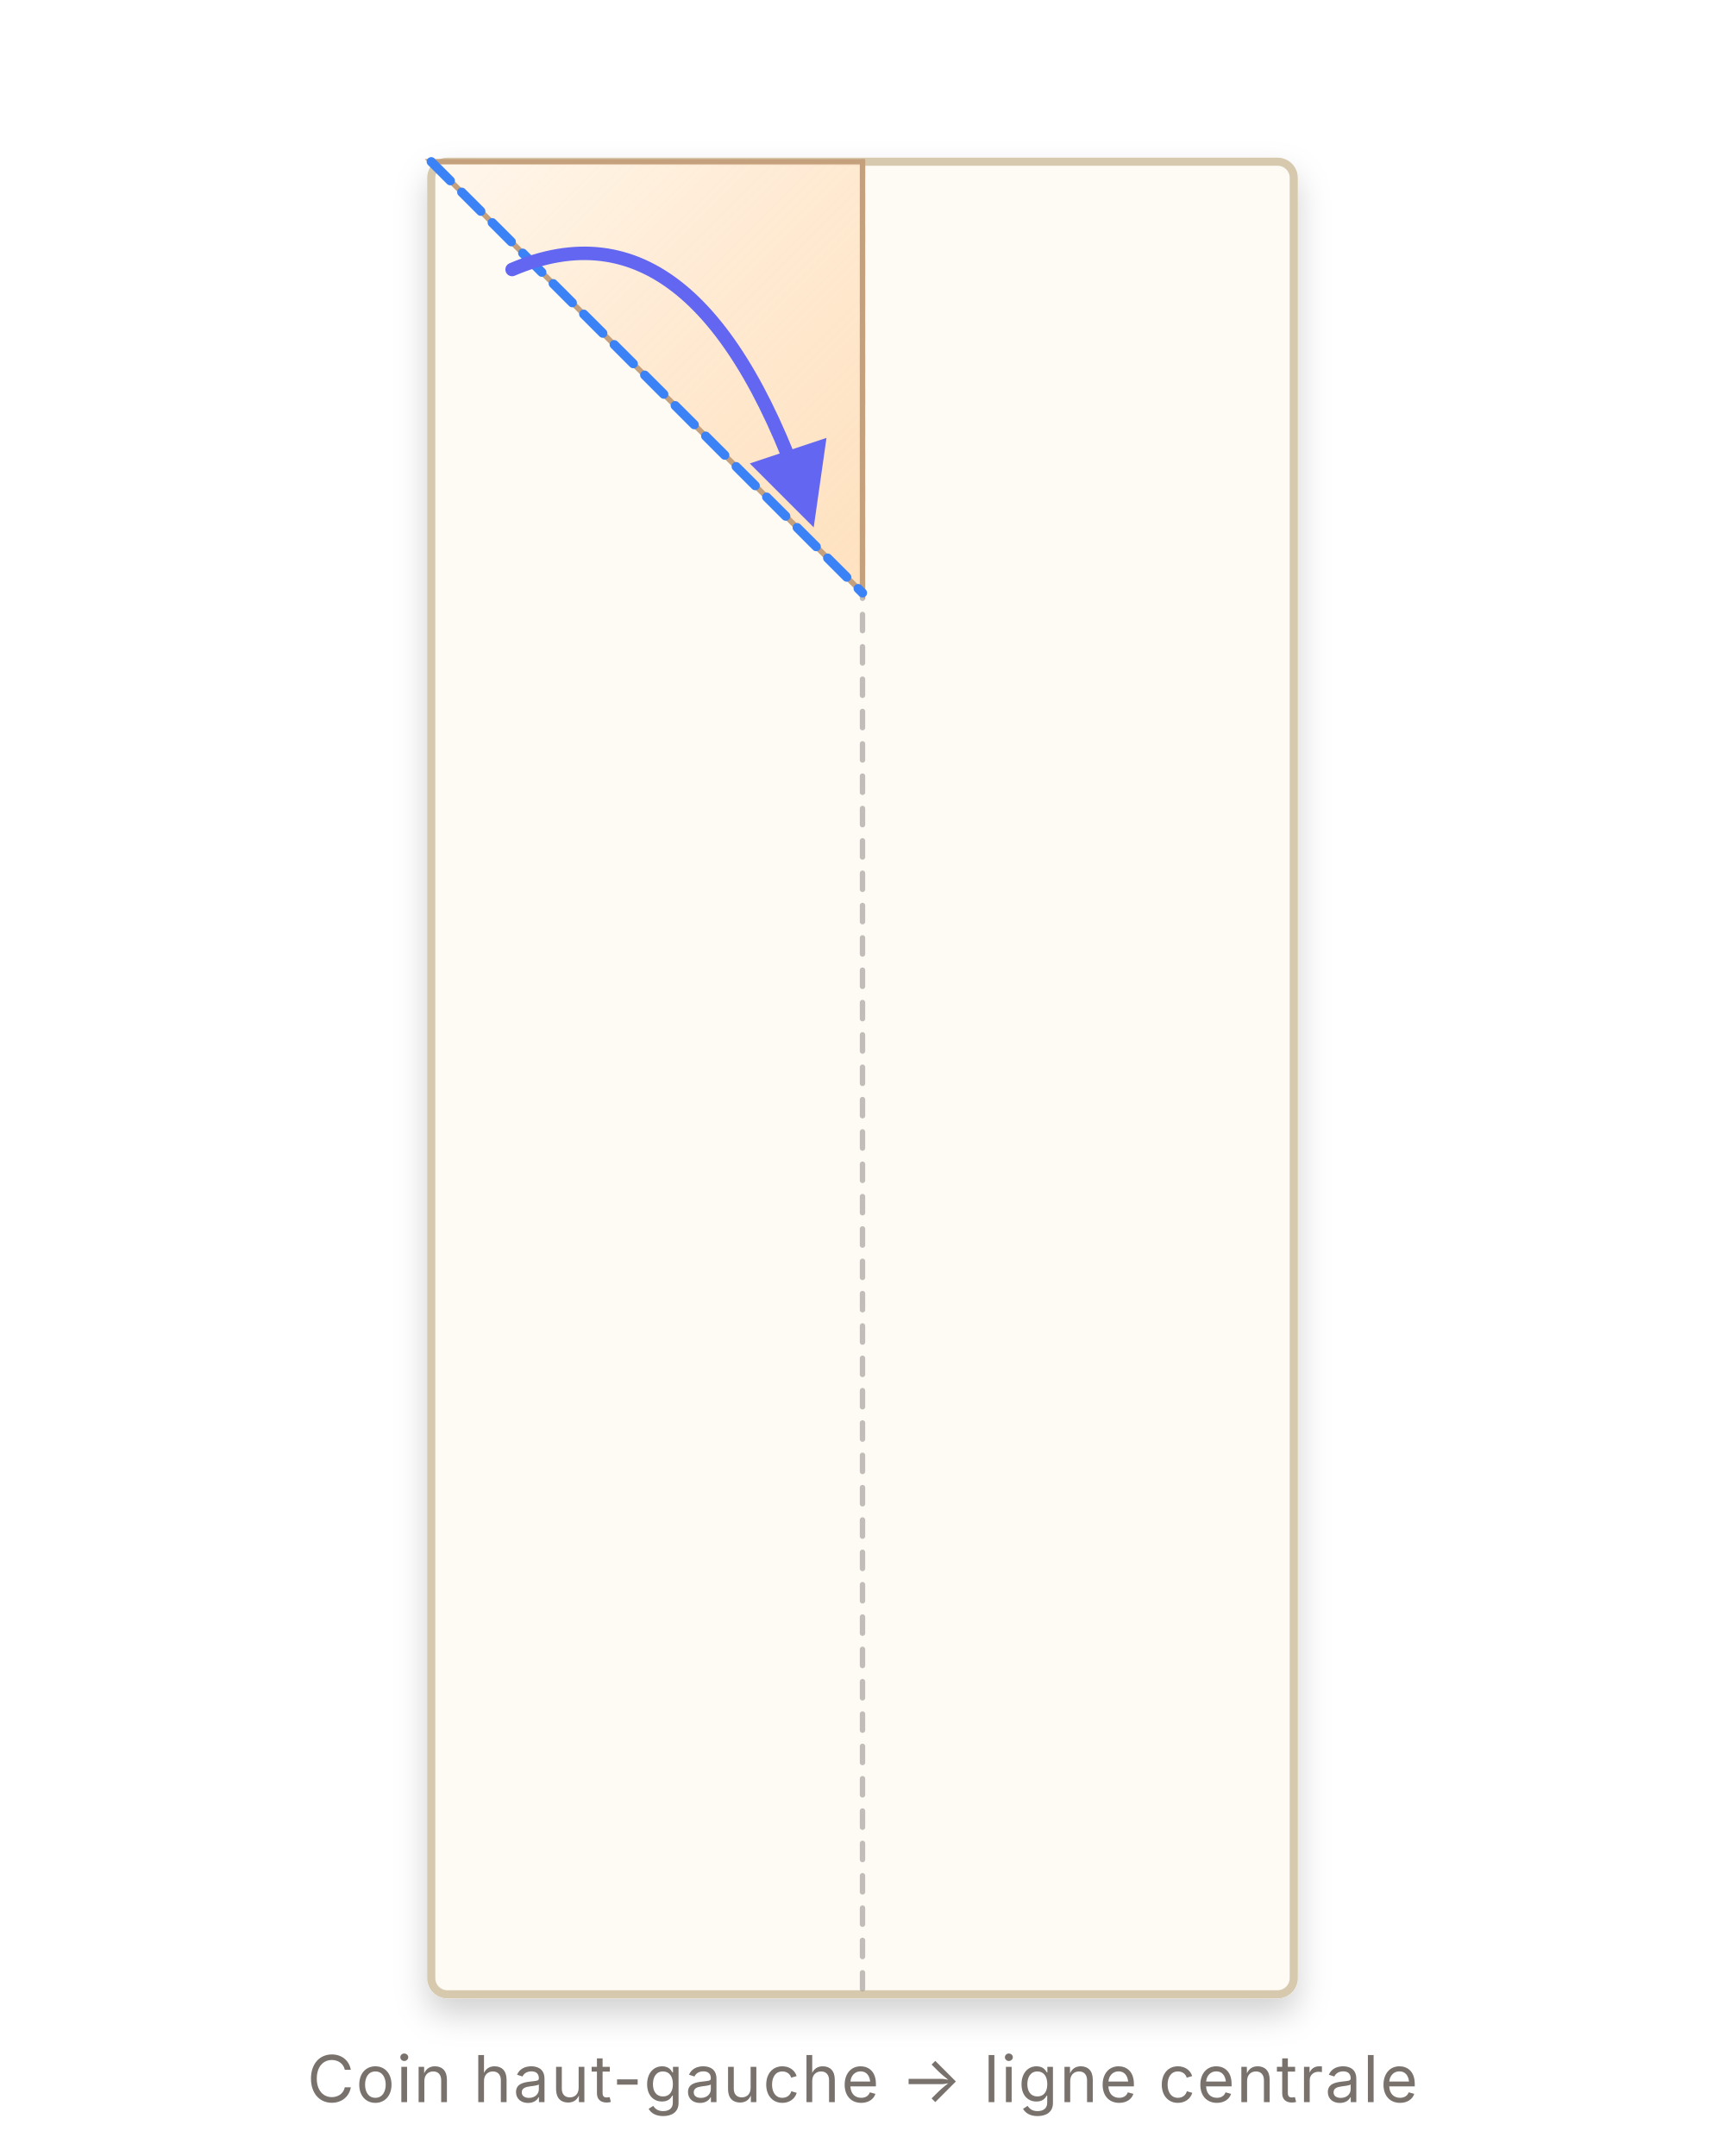
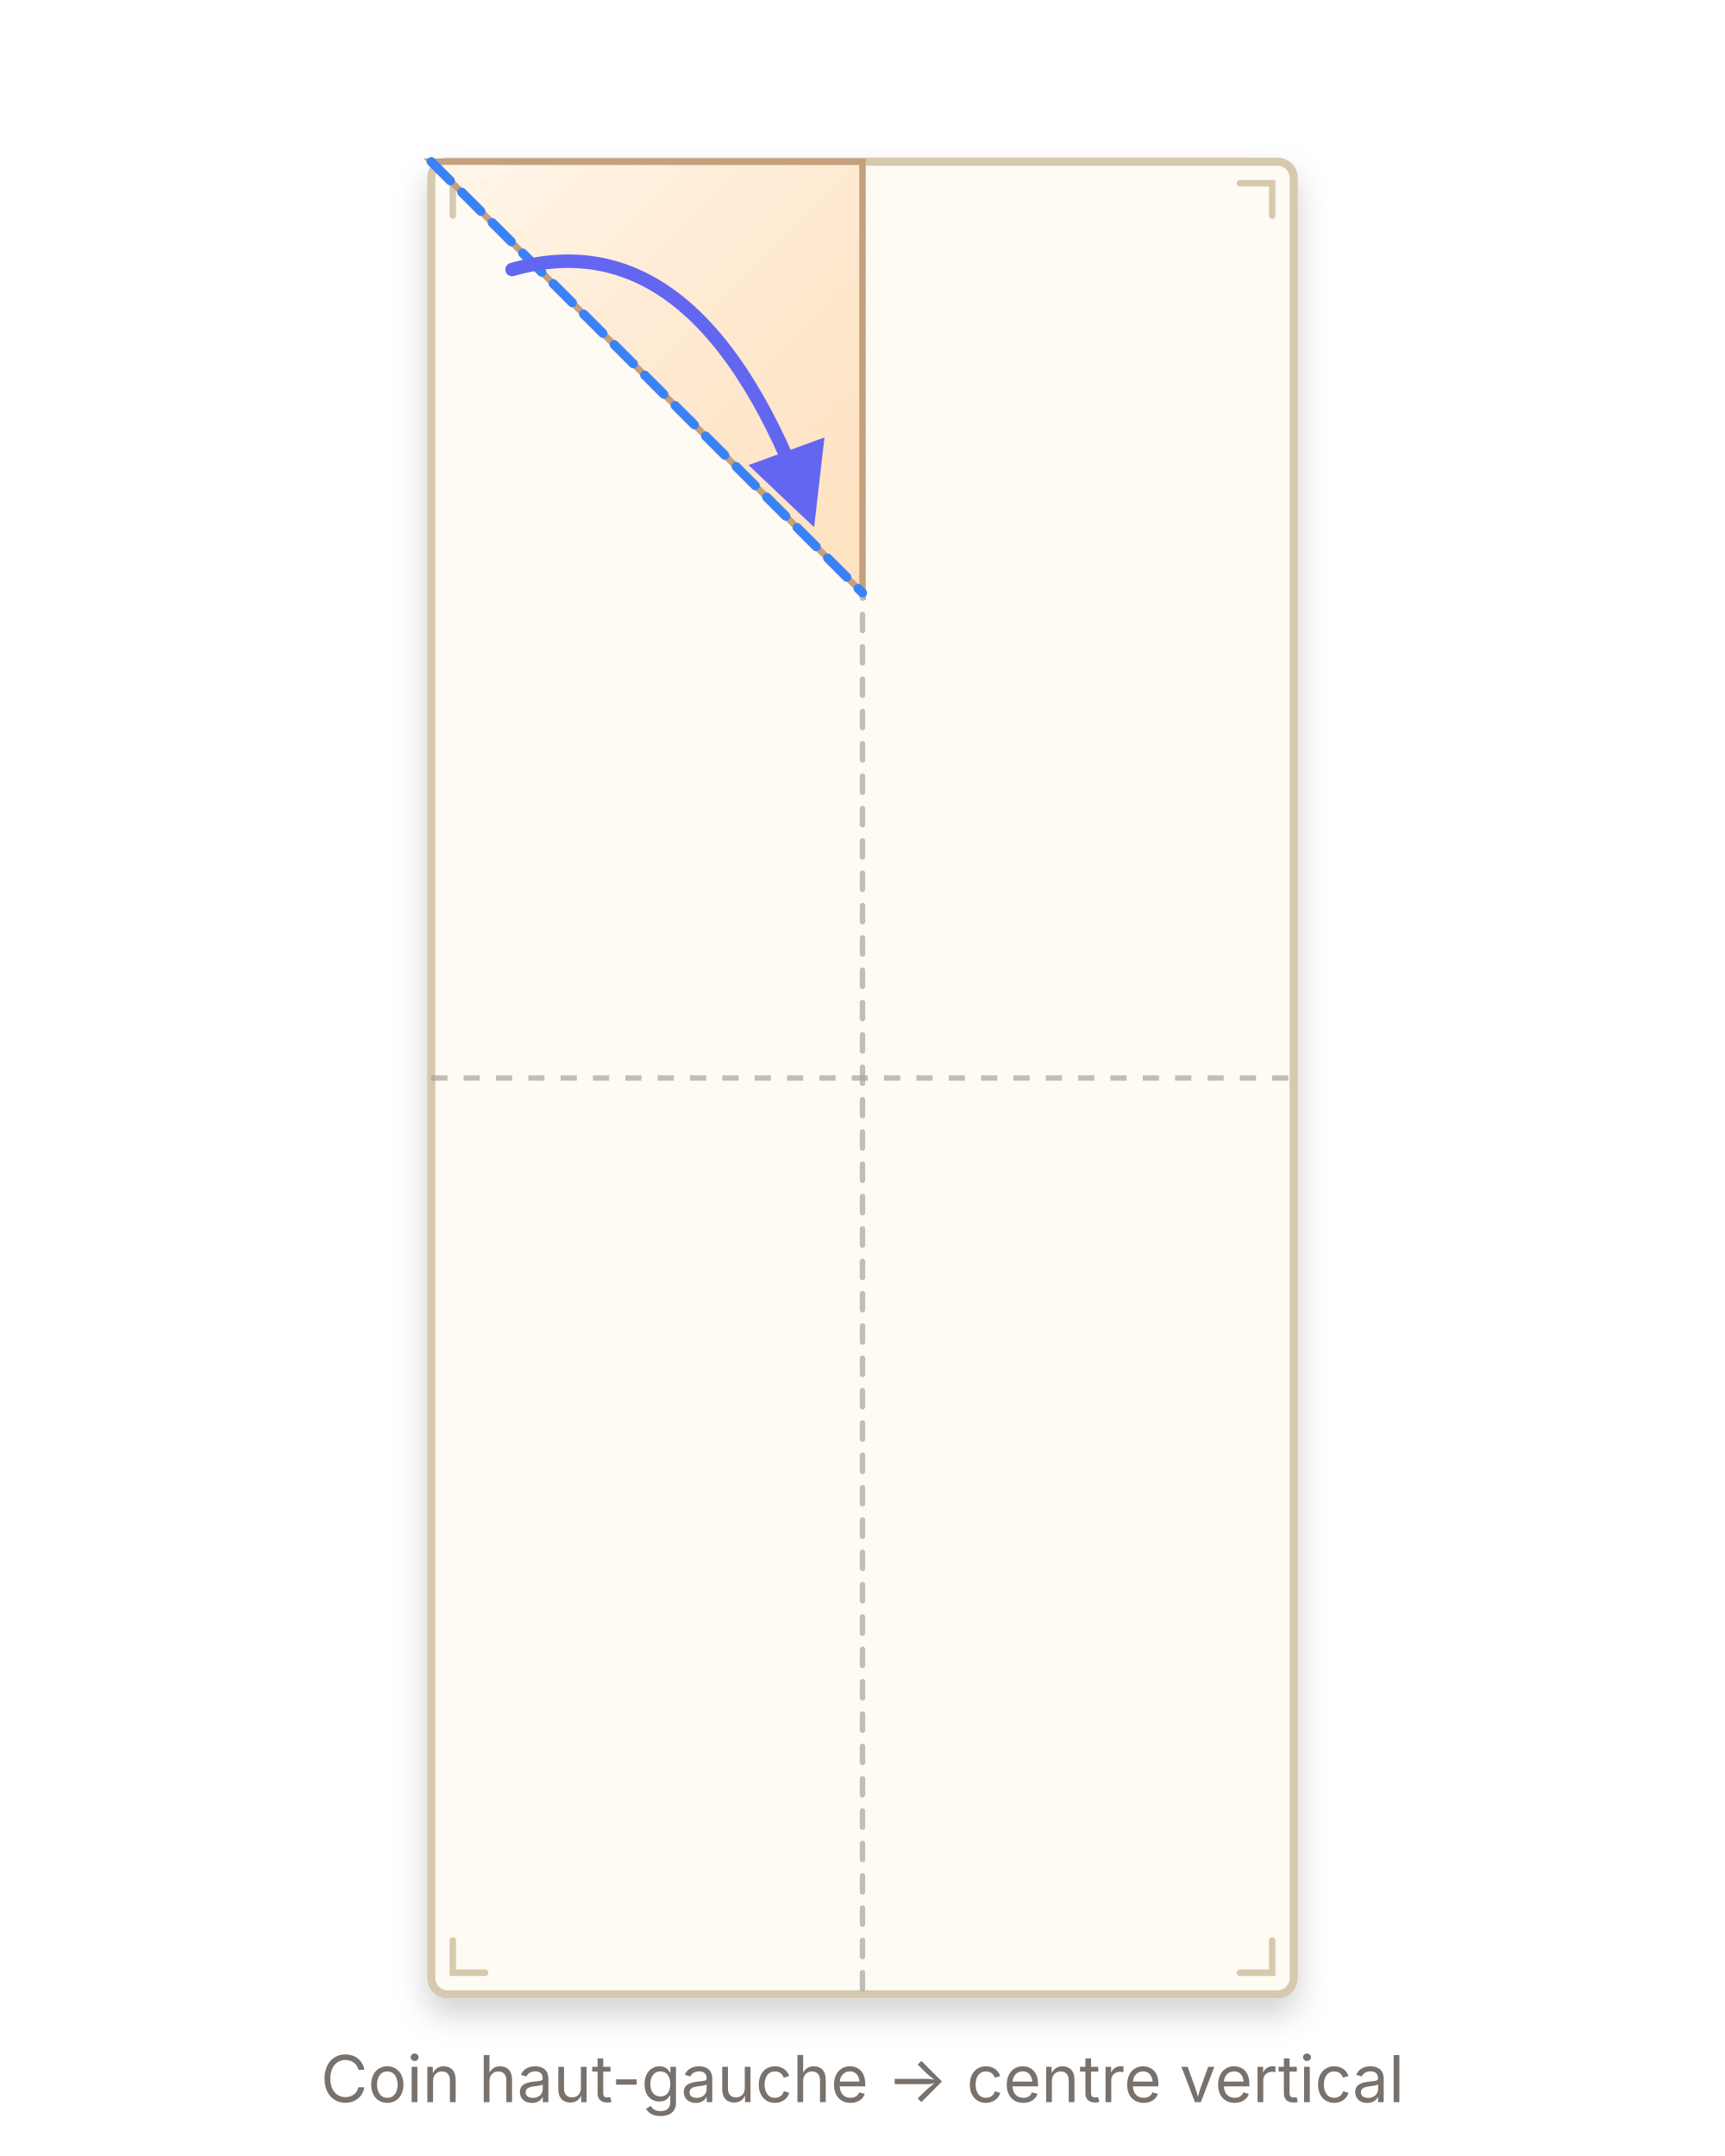
- <svg xmlns="http://www.w3.org/2000/svg" viewBox="0 0 320 400" fill="none" font-family="system-ui, -apple-system, sans-serif">
+ <svg xmlns="http://www.w3.org/2000/svg" viewBox="0 0 320 400" fill="none" font-family="system-ui,-apple-system,sans-serif">
  <defs>
    <filter id="ps" x="-10%" y="-10%" width="120%" height="120%">
      <feGaussianBlur in="SourceAlpha" stdDeviation="3" />
      <feOffset dx="0" dy="3" />
      <feComponentTransfer>
        <feFuncA type="linear" slope="0.18" />
      </feComponentTransfer>
      <feMerge>
        <feMergeNode />
        <feMergeNode in="SourceGraphic" />
      </feMerge>
    </filter>
    <marker id="arr" viewBox="0 0 10 10" refX="8" refY="5" markerWidth="6" markerHeight="6" orient="auto-start-reverse">
      <path d="M 0 0 L 10 5 L 0 10 z" fill="#6366f1" />
    </marker>
    <marker id="arrT" viewBox="0 0 10 10" refX="8" refY="5" markerWidth="6" markerHeight="6" orient="auto-start-reverse">
      <path d="M 0 0 L 10 5 L 0 10 z" fill="#14b8a6" />
    </marker>
    <linearGradient id="foldTri" x1="0" y1="0" x2="1" y2="1">
      <stop offset="0" stop-color="#fff7ed" />
      <stop offset="1" stop-color="#fed7aa" stop-opacity="0.7" />
    </linearGradient>
  </defs>
  <rect x="80" y="30" width="160" height="340" rx="3" fill="#fefaf4" stroke="#d6c9ae" stroke-width="1.5" filter="url(#ps)" />
+   <path d="M84 40 L84 34 L90 34" stroke="#d6c9ae" stroke-width="1.2" stroke-linecap="round" />
+   <path d="M230 34 L236 34 L236 40" stroke="#d6c9ae" stroke-width="1.2" stroke-linecap="round" />
+   <path d="M84 360 L84 366 L90 366" stroke="#d6c9ae" stroke-width="1.2" stroke-linecap="round" />
+   <path d="M230 366 L236 366 L236 360" stroke="#d6c9ae" stroke-width="1.2" stroke-linecap="round" />
  <line x1="160" y1="30" x2="160" y2="370" stroke="#a8a29e" stroke-width="1" stroke-dasharray="3 3" stroke-linecap="round" opacity="0.7" />
-   <polygon points="80,30 160,30 160,110" fill="url(#foldTri)" stroke="#c4a07c" stroke-width="1" />
+   <line x1="80" y1="200" x2="240" y2="200" stroke="#a8a29e" stroke-width="1" stroke-dasharray="3 3" opacity="0.7" />
+   <polygon points="80,30 160,30 160,110" fill="url(#foldTri)" stroke="#c4a07c" stroke-width="1.2" />
  <line x1="80" y1="30" x2="160" y2="110" stroke="#3b82f6" stroke-width="1.7" stroke-dasharray="5 3" stroke-linecap="round" />
-   <path d="M 95 50 Q 130 35 150 95" stroke="#6366f1" stroke-width="2.5" stroke-linecap="round" fill="none" marker-end="url(#arr)" />
-   <text x="160" y="390" text-anchor="middle" font-size="12" fill="#78716c" letter-spacing="0.3">Coin haut-gauche → ligne centrale</text>
+   <path d="M 95 50 Q 130 40 150 95" stroke="#6366f1" stroke-width="2.5" stroke-linecap="round" fill="none" marker-end="url(#arr)" />
+   <text x="160" y="390" text-anchor="middle" font-size="12" fill="#78716c">Coin haut-gauche → centre vertical</text>
</svg>
